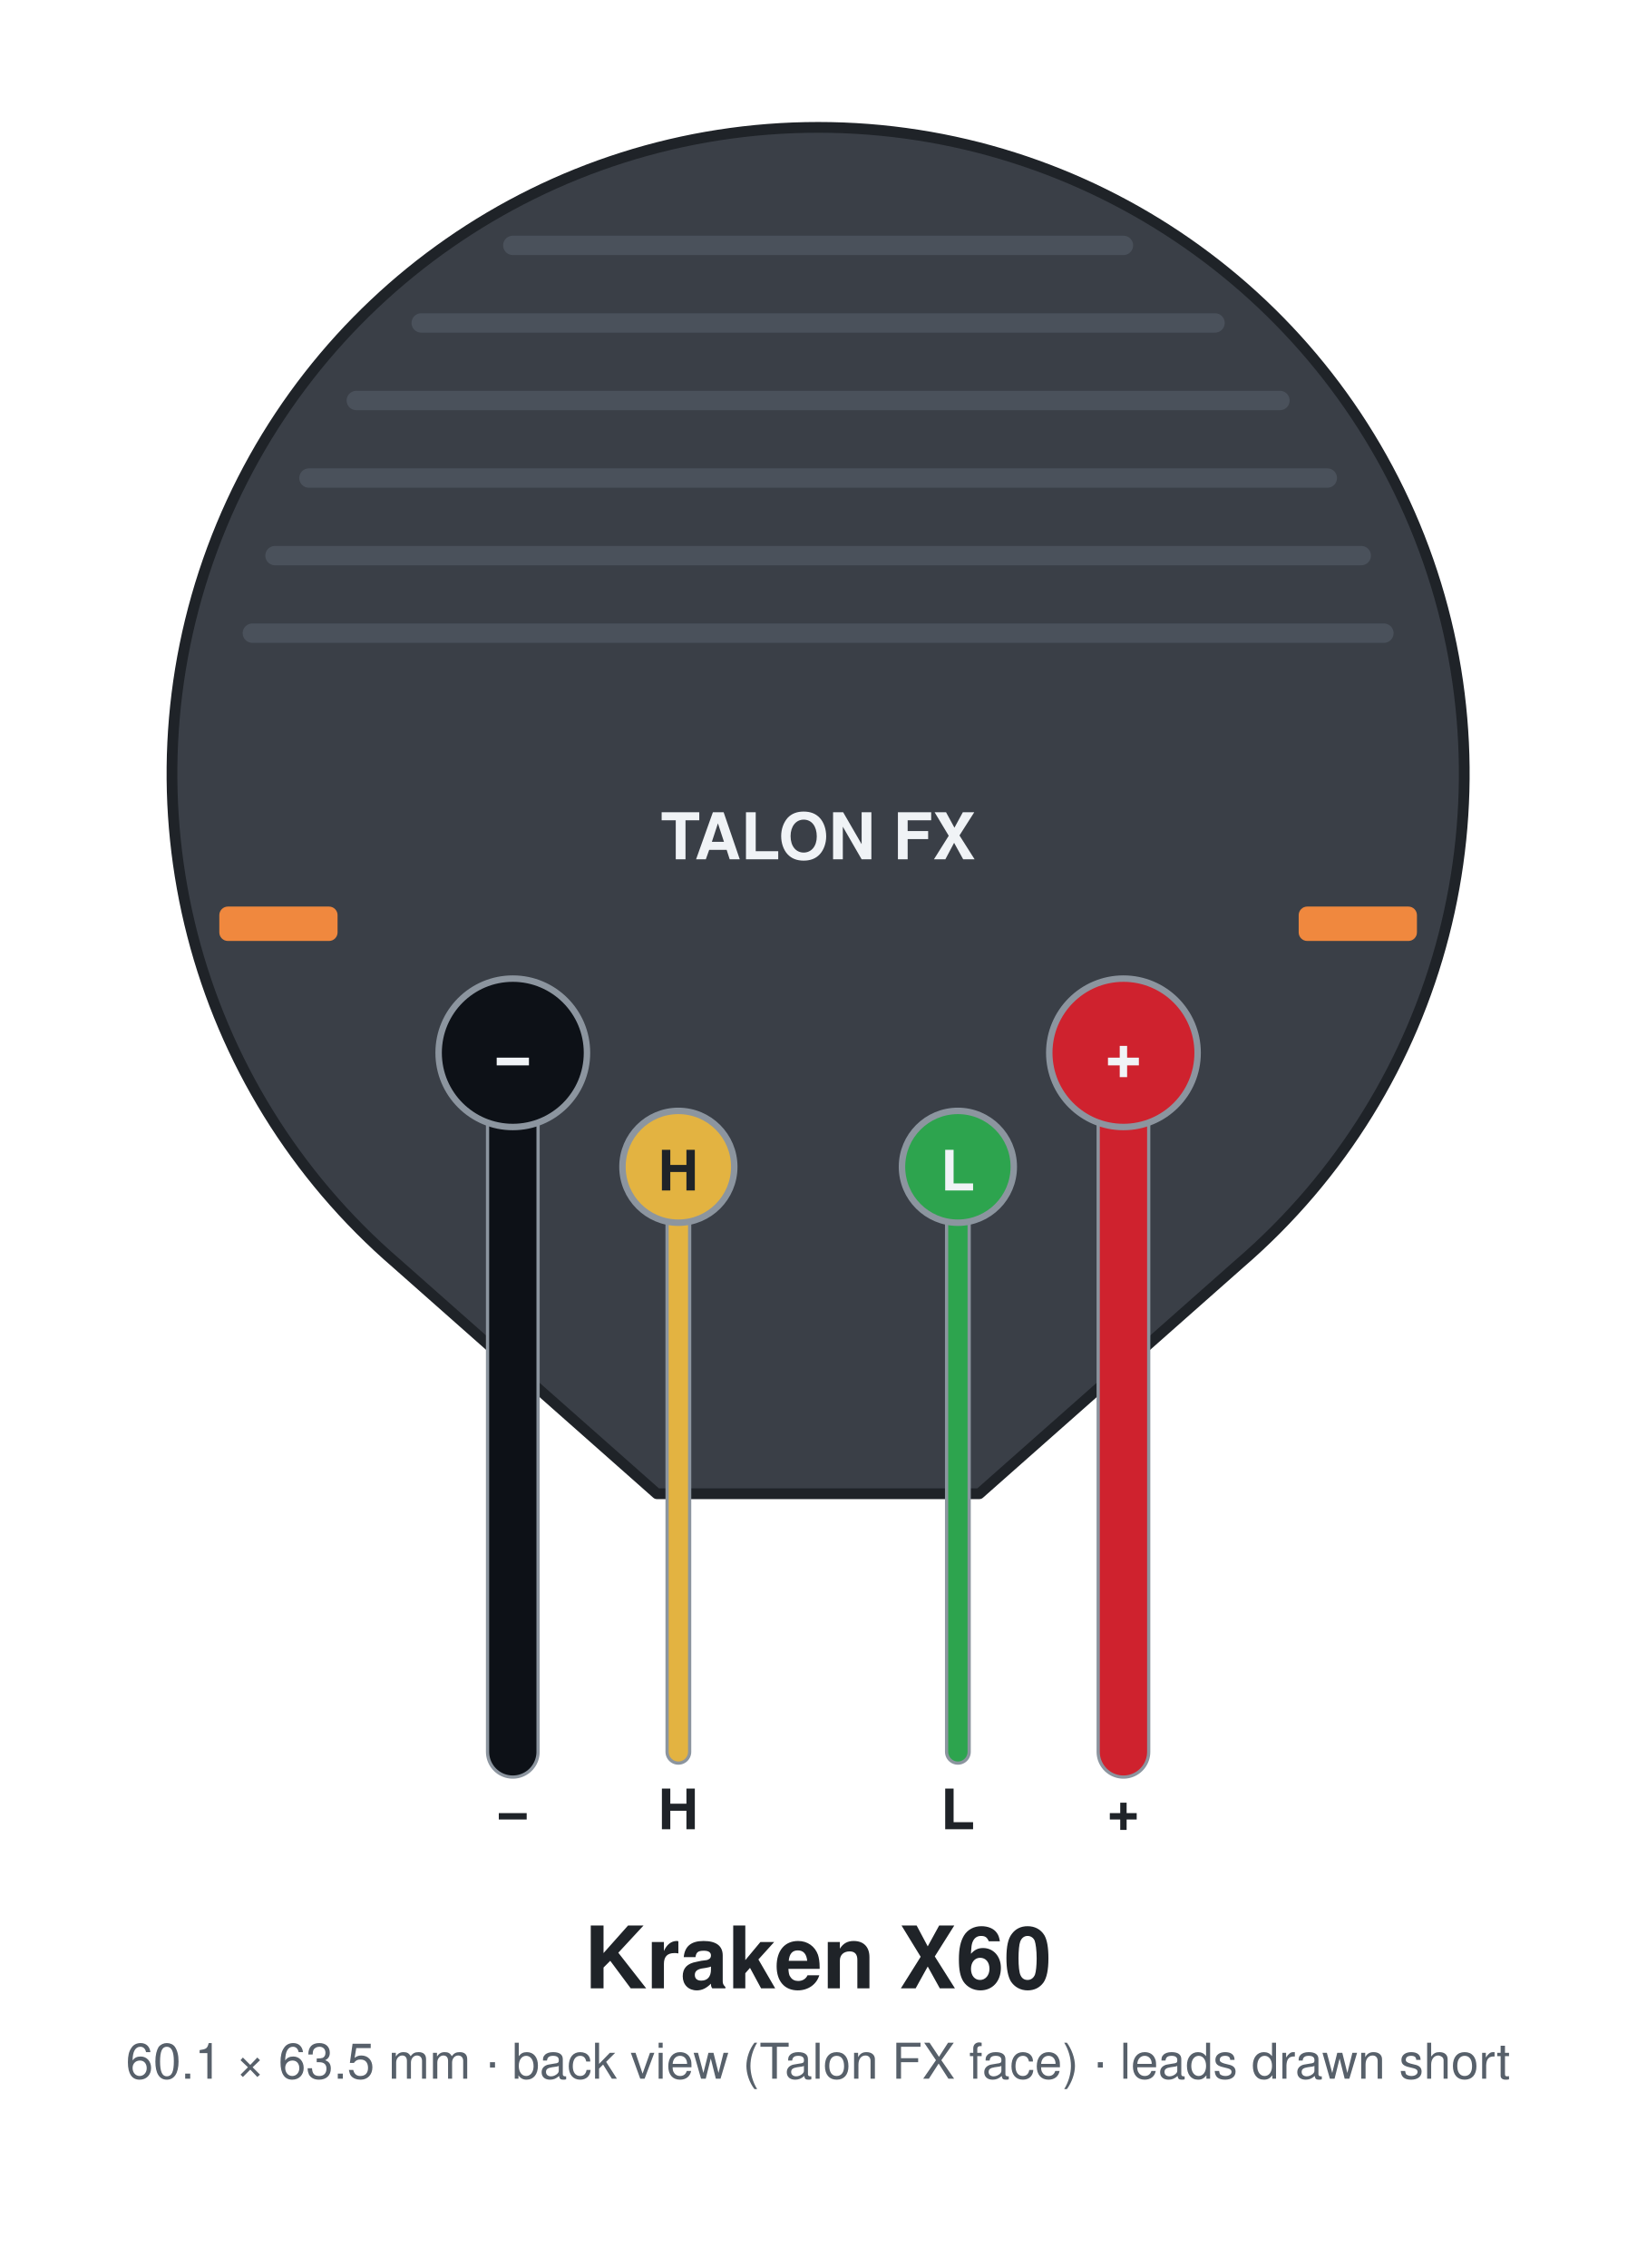
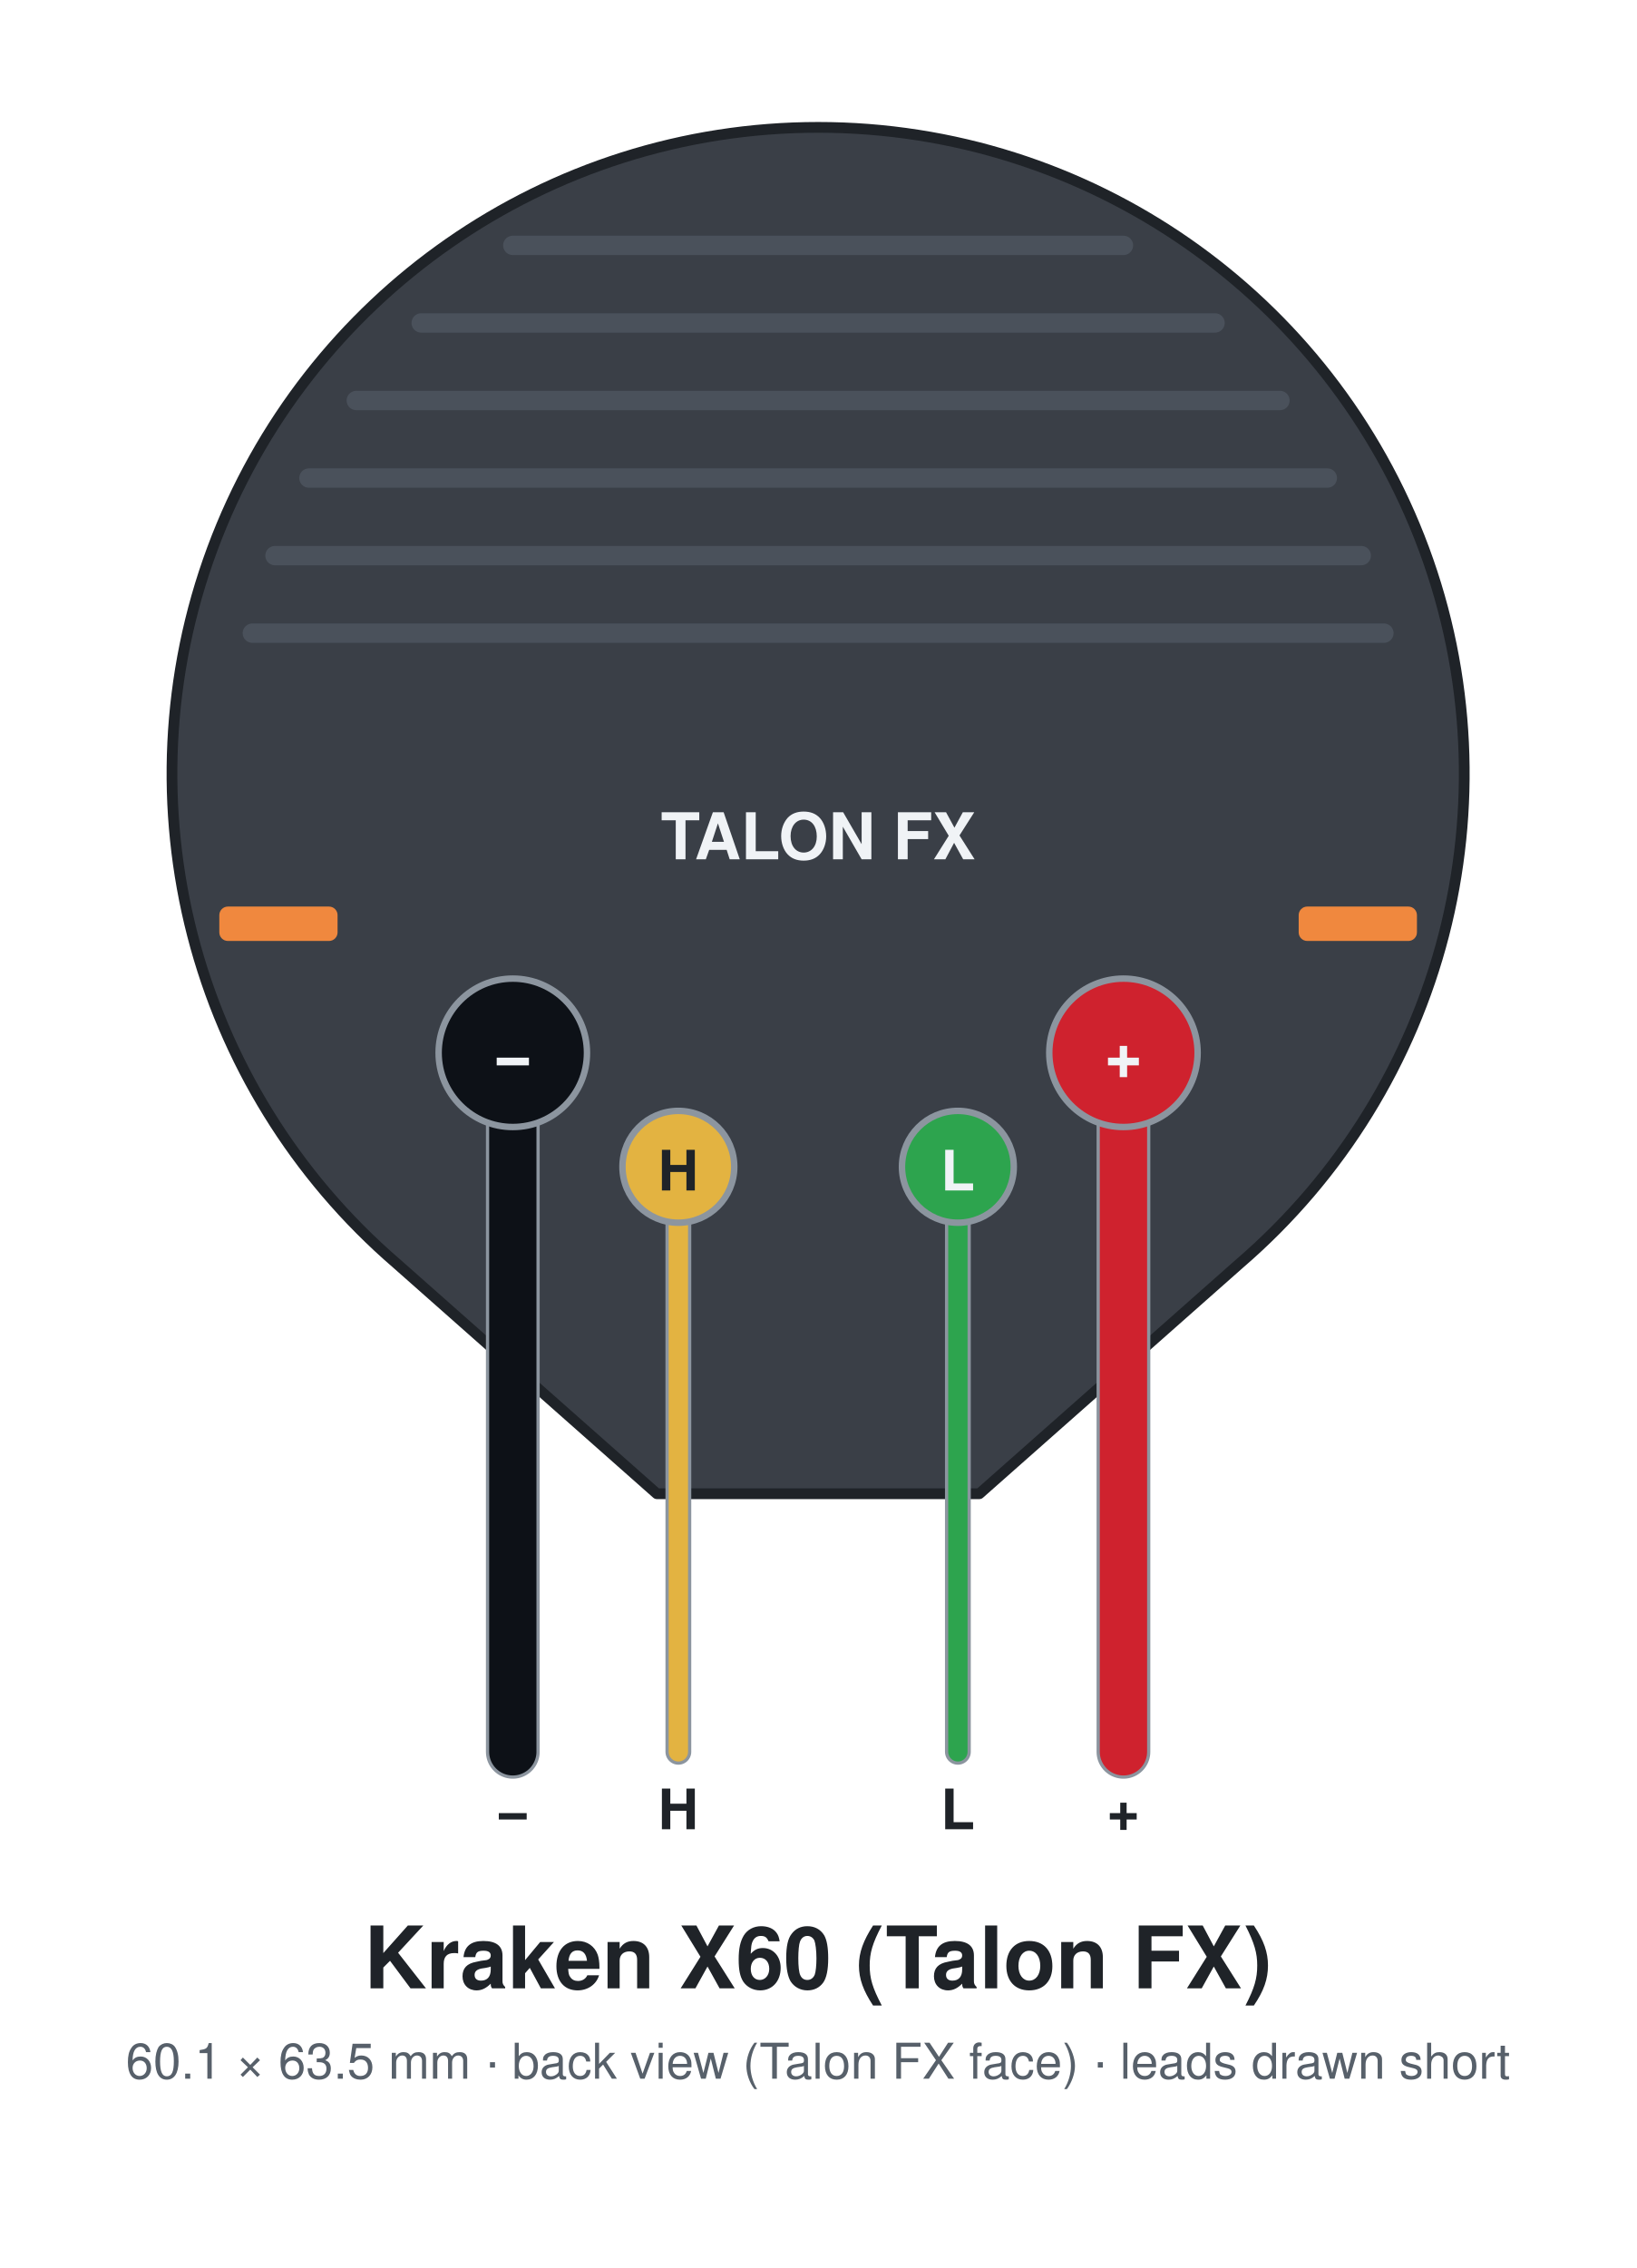
<svg xmlns="http://www.w3.org/2000/svg" viewBox="-38.05 -36.05 76.1 105.45" width="76.1mm" height="105.45mm" font-family="Helvetica, Arial, sans-serif">
  <path d="M -19.6 22.7 A 30.05 30.05 0 1 1 19.6 22.7 L 7.5 33.4 L -7.5 33.4 Z" fill="#3a3f47" stroke="#1f2328" stroke-width="0.5" stroke-linejoin="round" stroke-linecap="round" />
  <path d="M -14.2 -24.641 L 14.2 -24.641" fill="none" stroke="#4a515b" stroke-width="0.9" stroke-linejoin="round" stroke-linecap="round" />
  <path d="M -18.46 -21.035 L 18.46 -21.035" fill="none" stroke="#4a515b" stroke-width="0.9" stroke-linejoin="round" stroke-linecap="round" />
  <path d="M -21.479 -17.429 L 21.479 -17.429" fill="none" stroke="#4a515b" stroke-width="0.9" stroke-linejoin="round" stroke-linecap="round" />
  <path d="M -23.682 -13.823 L 23.682 -13.823" fill="none" stroke="#4a515b" stroke-width="0.9" stroke-linejoin="round" stroke-linecap="round" />
  <path d="M -25.26 -10.217 L 25.26 -10.217" fill="none" stroke="#4a515b" stroke-width="0.9" stroke-linejoin="round" stroke-linecap="round" />
  <path d="M -26.314 -6.611 L 26.314 -6.611" fill="none" stroke="#4a515b" stroke-width="0.9" stroke-linejoin="round" stroke-linecap="round" />
  <text x="0" y="3.9" font-size="3" fill="#f0f3f6" text-anchor="middle" font-weight="bold">TALON FX</text>
  <rect x="-27.85" y="6.1" width="5.5" height="1.6" rx="0.4" fill="#f0883e" />
  <rect x="22.35" y="6.1" width="5.5" height="1.6" rx="0.4" fill="#f0883e" />
  <path d="M -14.2 12.9 L -14.2 45.4" fill="none" stroke="#8c959f" stroke-width="2.5" stroke-linejoin="round" stroke-linecap="round" />
  <path d="M -14.2 12.9 L -14.2 45.4" fill="none" stroke="#0d1117" stroke-width="2.2" stroke-linejoin="round" stroke-linecap="round" />
  <path d="M 14.2 12.9 L 14.2 45.4" fill="none" stroke="#8c959f" stroke-width="2.5" stroke-linejoin="round" stroke-linecap="round" />
  <path d="M 14.2 12.9 L 14.2 45.4" fill="none" stroke="#cf222e" stroke-width="2.2" stroke-linejoin="round" stroke-linecap="round" />
  <path d="M -6.5 18.2 L -6.5 45.4" fill="none" stroke="#8c959f" stroke-width="1.2" stroke-linejoin="round" stroke-linecap="round" />
  <path d="M -6.5 18.2 L -6.5 45.4" fill="none" stroke="#e3b341" stroke-width="0.9" stroke-linejoin="round" stroke-linecap="round" />
  <path d="M 6.5 18.2 L 6.5 45.4" fill="none" stroke="#8c959f" stroke-width="1.2" stroke-linejoin="round" stroke-linecap="round" />
  <path d="M 6.5 18.2 L 6.5 45.4" fill="none" stroke="#2da44e" stroke-width="0.9" stroke-linejoin="round" stroke-linecap="round" />
  <circle cx="-14.2" cy="12.9" r="3.45" fill="#0d1117" stroke="#8c959f" stroke-width="0.3" />
  <text x="-14.2" y="14" font-size="3" fill="#f0f3f6" text-anchor="middle" font-weight="bold">−</text>
  <circle cx="14.2" cy="12.9" r="3.45" fill="#cf222e" stroke="#8c959f" stroke-width="0.3" />
  <text x="14.2" y="14" font-size="3" fill="#f0f3f6" text-anchor="middle" font-weight="bold">+</text>
  <circle cx="-6.5" cy="18.2" r="2.6" fill="#e3b341" stroke="#8c959f" stroke-width="0.3" />
  <text x="-6.5" y="19.3" font-size="2.6" fill="#1f2328" text-anchor="middle" font-weight="bold">H</text>
  <circle cx="6.5" cy="18.2" r="2.6" fill="#2da44e" stroke="#8c959f" stroke-width="0.3" />
  <text x="6.5" y="19.3" font-size="2.6" fill="#f0f3f6" text-anchor="middle" font-weight="bold">L</text>
  <g class="lead-labels">
    <text x="-14.2" y="49" font-size="2.6" fill="#1f2328" text-anchor="middle" font-weight="bold">−</text>
    <text x="14.2" y="49" font-size="2.6" fill="#1f2328" text-anchor="middle" font-weight="bold">+</text>
    <text x="-6.5" y="49" font-size="2.6" fill="#1f2328" text-anchor="middle" font-weight="bold">H</text>
    <text x="6.5" y="49" font-size="2.6" fill="#1f2328" text-anchor="middle" font-weight="bold">L</text>
  </g>
  <g class="caption">
-     <text x="0" y="56.4" font-size="4" fill="#1f2328" text-anchor="middle" font-weight="bold">Kraken X60</text>
+     <text x="0" y="56.4" font-size="4" fill="#1f2328" text-anchor="middle" font-weight="bold">Kraken X60 (Talon FX)</text>
    <text x="0" y="60.6" font-size="2.3" fill="#57606a" text-anchor="middle">60.1 × 63.5 mm · back view (Talon FX face) · leads drawn short</text>
  </g>
  <g id="anchors">
    <circle class="anchor" id="anchor-vbat_neg" data-kind="power" cx="-14.2" cy="45.4" r="1" fill="none" />
    <circle class="anchor" id="anchor-vbat_pos" data-kind="power" cx="14.2" cy="45.4" r="1" fill="none" />
    <circle class="anchor" id="anchor-can_h" data-kind="can" cx="-6.5" cy="45.4" r="1" fill="none" />
    <circle class="anchor" id="anchor-can_l" data-kind="can" cx="6.5" cy="45.4" r="1" fill="none" />
    <circle class="anchor" id="anchor-can" data-kind="can" cx="0" cy="45.4" r="1" fill="none" />
  </g>
</svg>
